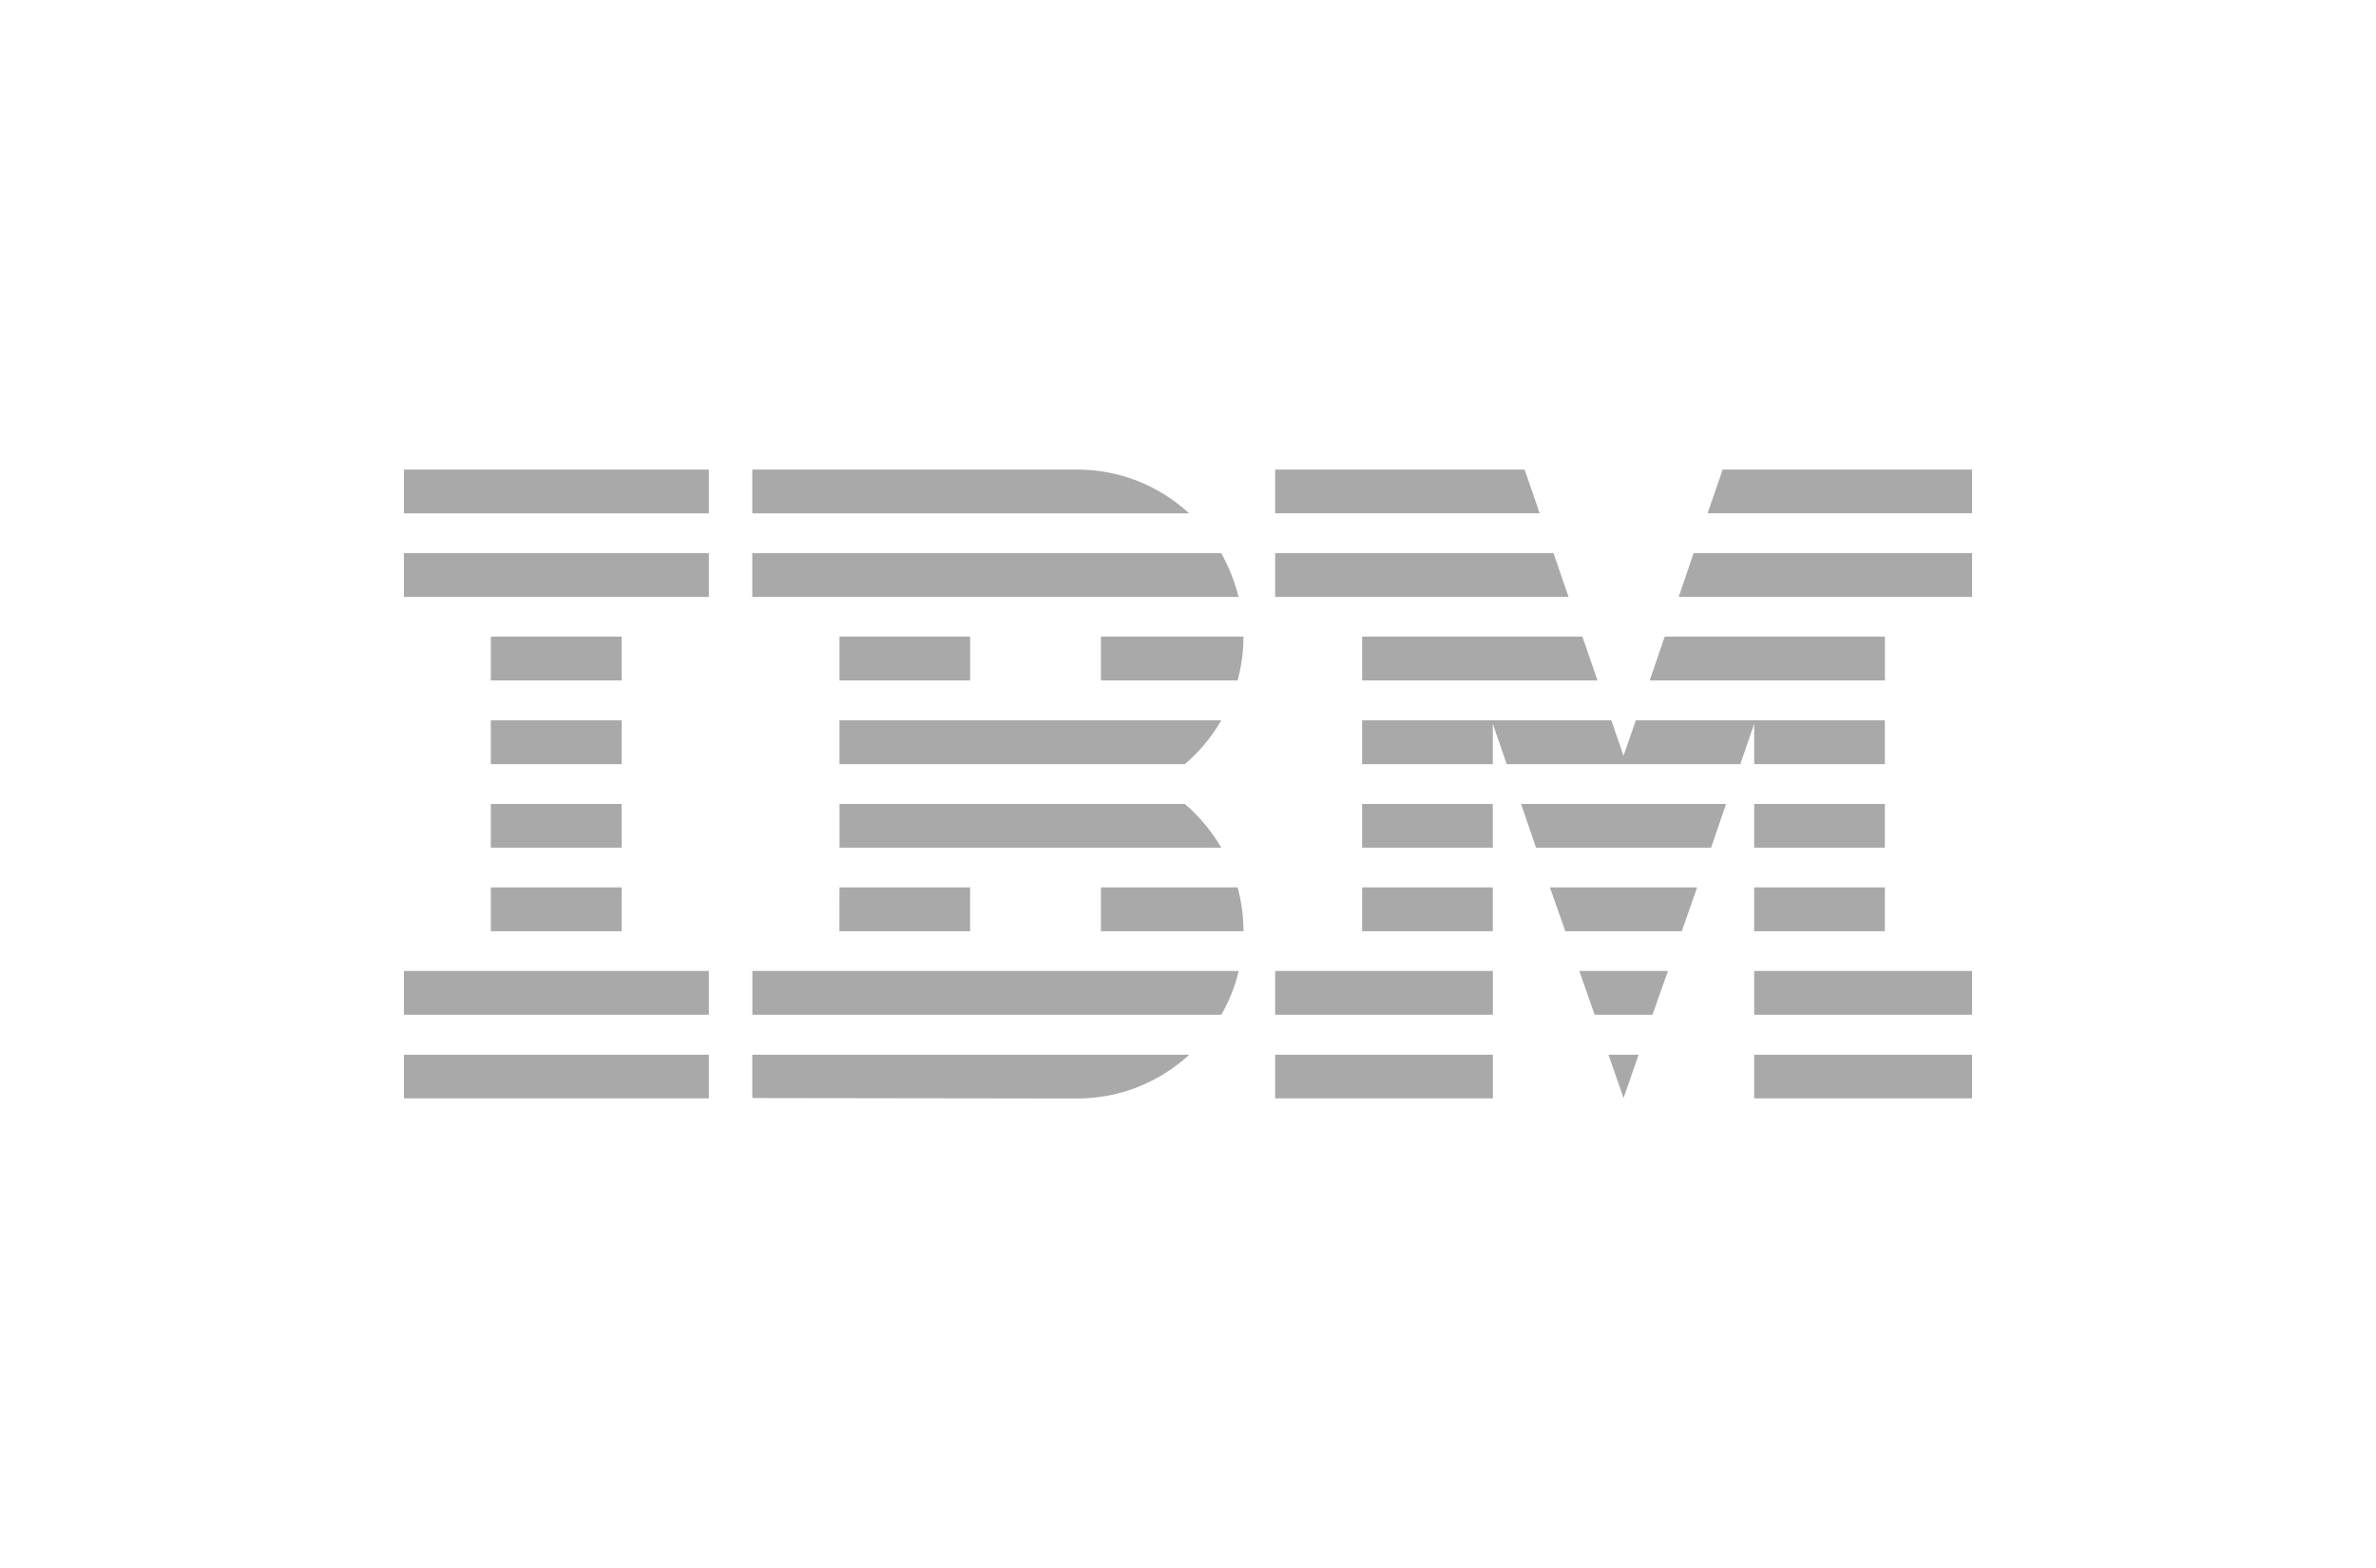
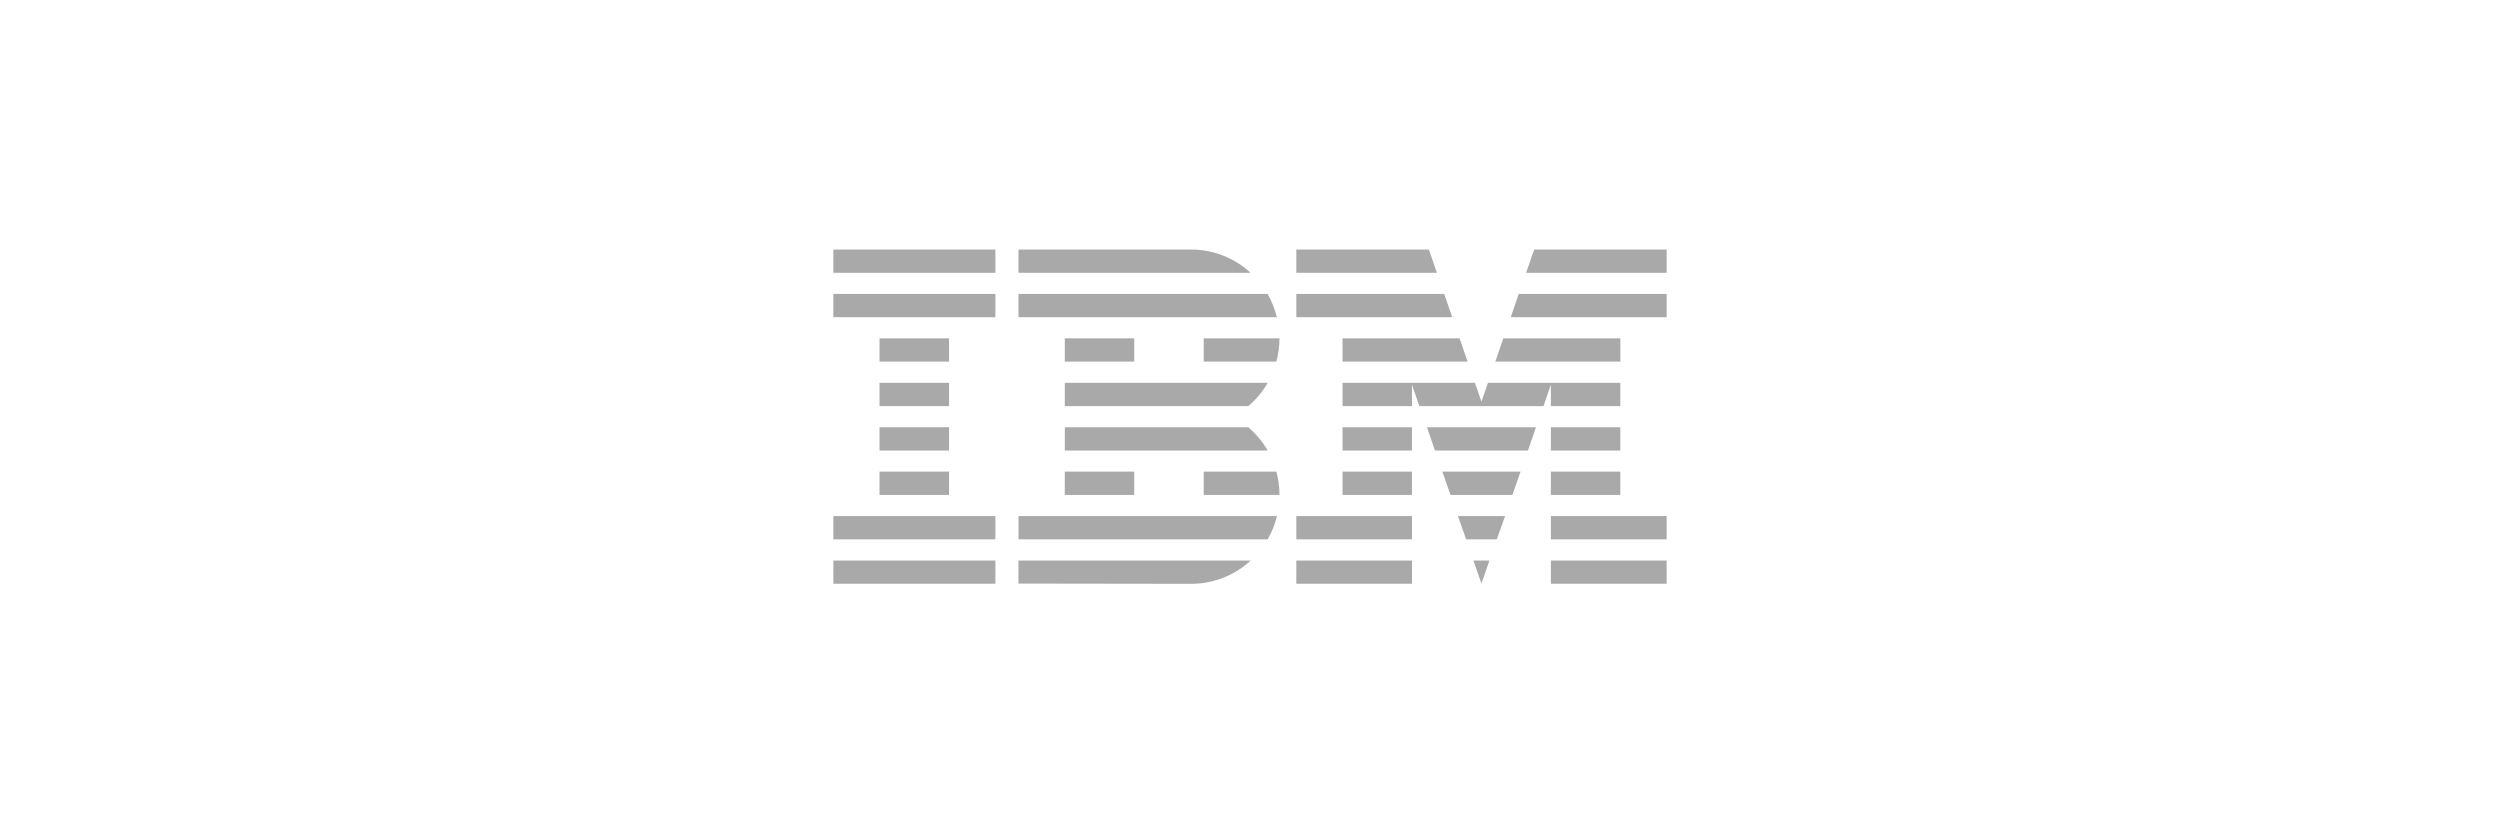
- <svg xmlns="http://www.w3.org/2000/svg" fill="#A9A9A9" width="500px" height="330px" viewBox="0 0 24 24" role="img">
+ <svg xmlns="http://www.w3.org/2000/svg" fill="#A9A9A9" width="1200px" height="400px" viewBox="0 0 24 24" role="img">
  <path d="M0 16.144h4.667v.668H0zM0 14.862h4.667v.67H0zM1.33 13.583h2.003v.671H1.33zM1.33 12.305h2.003v.67H1.33zM1.33 11.025h2.003v.671H1.33zM1.33 9.744h2.003v.671H1.33zM0 8.466h4.667v.67H0zM0 7.187h4.667v.67H0zM5.332 15.532h7.177c.12-.206.212-.433.267-.67H5.333v.67zM11.95 12.305H6.667v.67h5.843a2.67 2.67 0 00-.558-.67zM6.666 11.025v.671h5.285c.223-.188.41-.414.559-.671H6.666zM12.509 8.466H5.332v.67h7.443a2.891 2.891 0 00-.266-.67zM10.303 7.187H5.332v.67h6.685a2.522 2.522 0 00-1.714-.67zM6.666 9.744h2v.671h-2zM10.667 10.415h2.092c.059-.214.09-.44.09-.671h-2.182v.671zM6.666 13.583h1.999v.671h-2zM10.667 13.583v.671h2.182c0-.23-.031-.457-.09-.671h-2.092zM5.332 16.807l4.97.007c.667 0 1.268-.257 1.717-.67H5.332v.663zM13.334 16.144h3.332v.668h-3.332zM13.334 14.862h3.332v.67h-3.332zM14.665 13.583h2v.671h-2zM14.665 12.305h2v.67h-2zM17.594 8.466h-4.26v.67h4.49zM17.152 7.187h-3.818v.669h4.048zM20.665 16.144H24v.668h-3.335zM20.665 14.862H24v.67h-3.335zM20.665 13.583h2v.671h-2zM20.665 12.305h2v.67h-2zM20.665 11.696h2v-.671h-3.811l-.188.542-.188-.542H14.665v.671h2v-.616l.213.616h3.575l.212-.616zM22.666 9.744h-3.37l-.23.671h3.6zM20.183 7.187l-.231.669H24v-.669zM18.666 16.807l.23-.663h-.461zM18.224 15.532h.884l.238-.67h-1.357zM17.775 14.254h1.782l.235-.671h-2.253zM17.327 12.975h2.679l.229-.67h-3.138zM14.665 10.415h3.602l-.231-.671h-3.371zM19.51 9.136H24v-.67h-4.262z" />
</svg>
